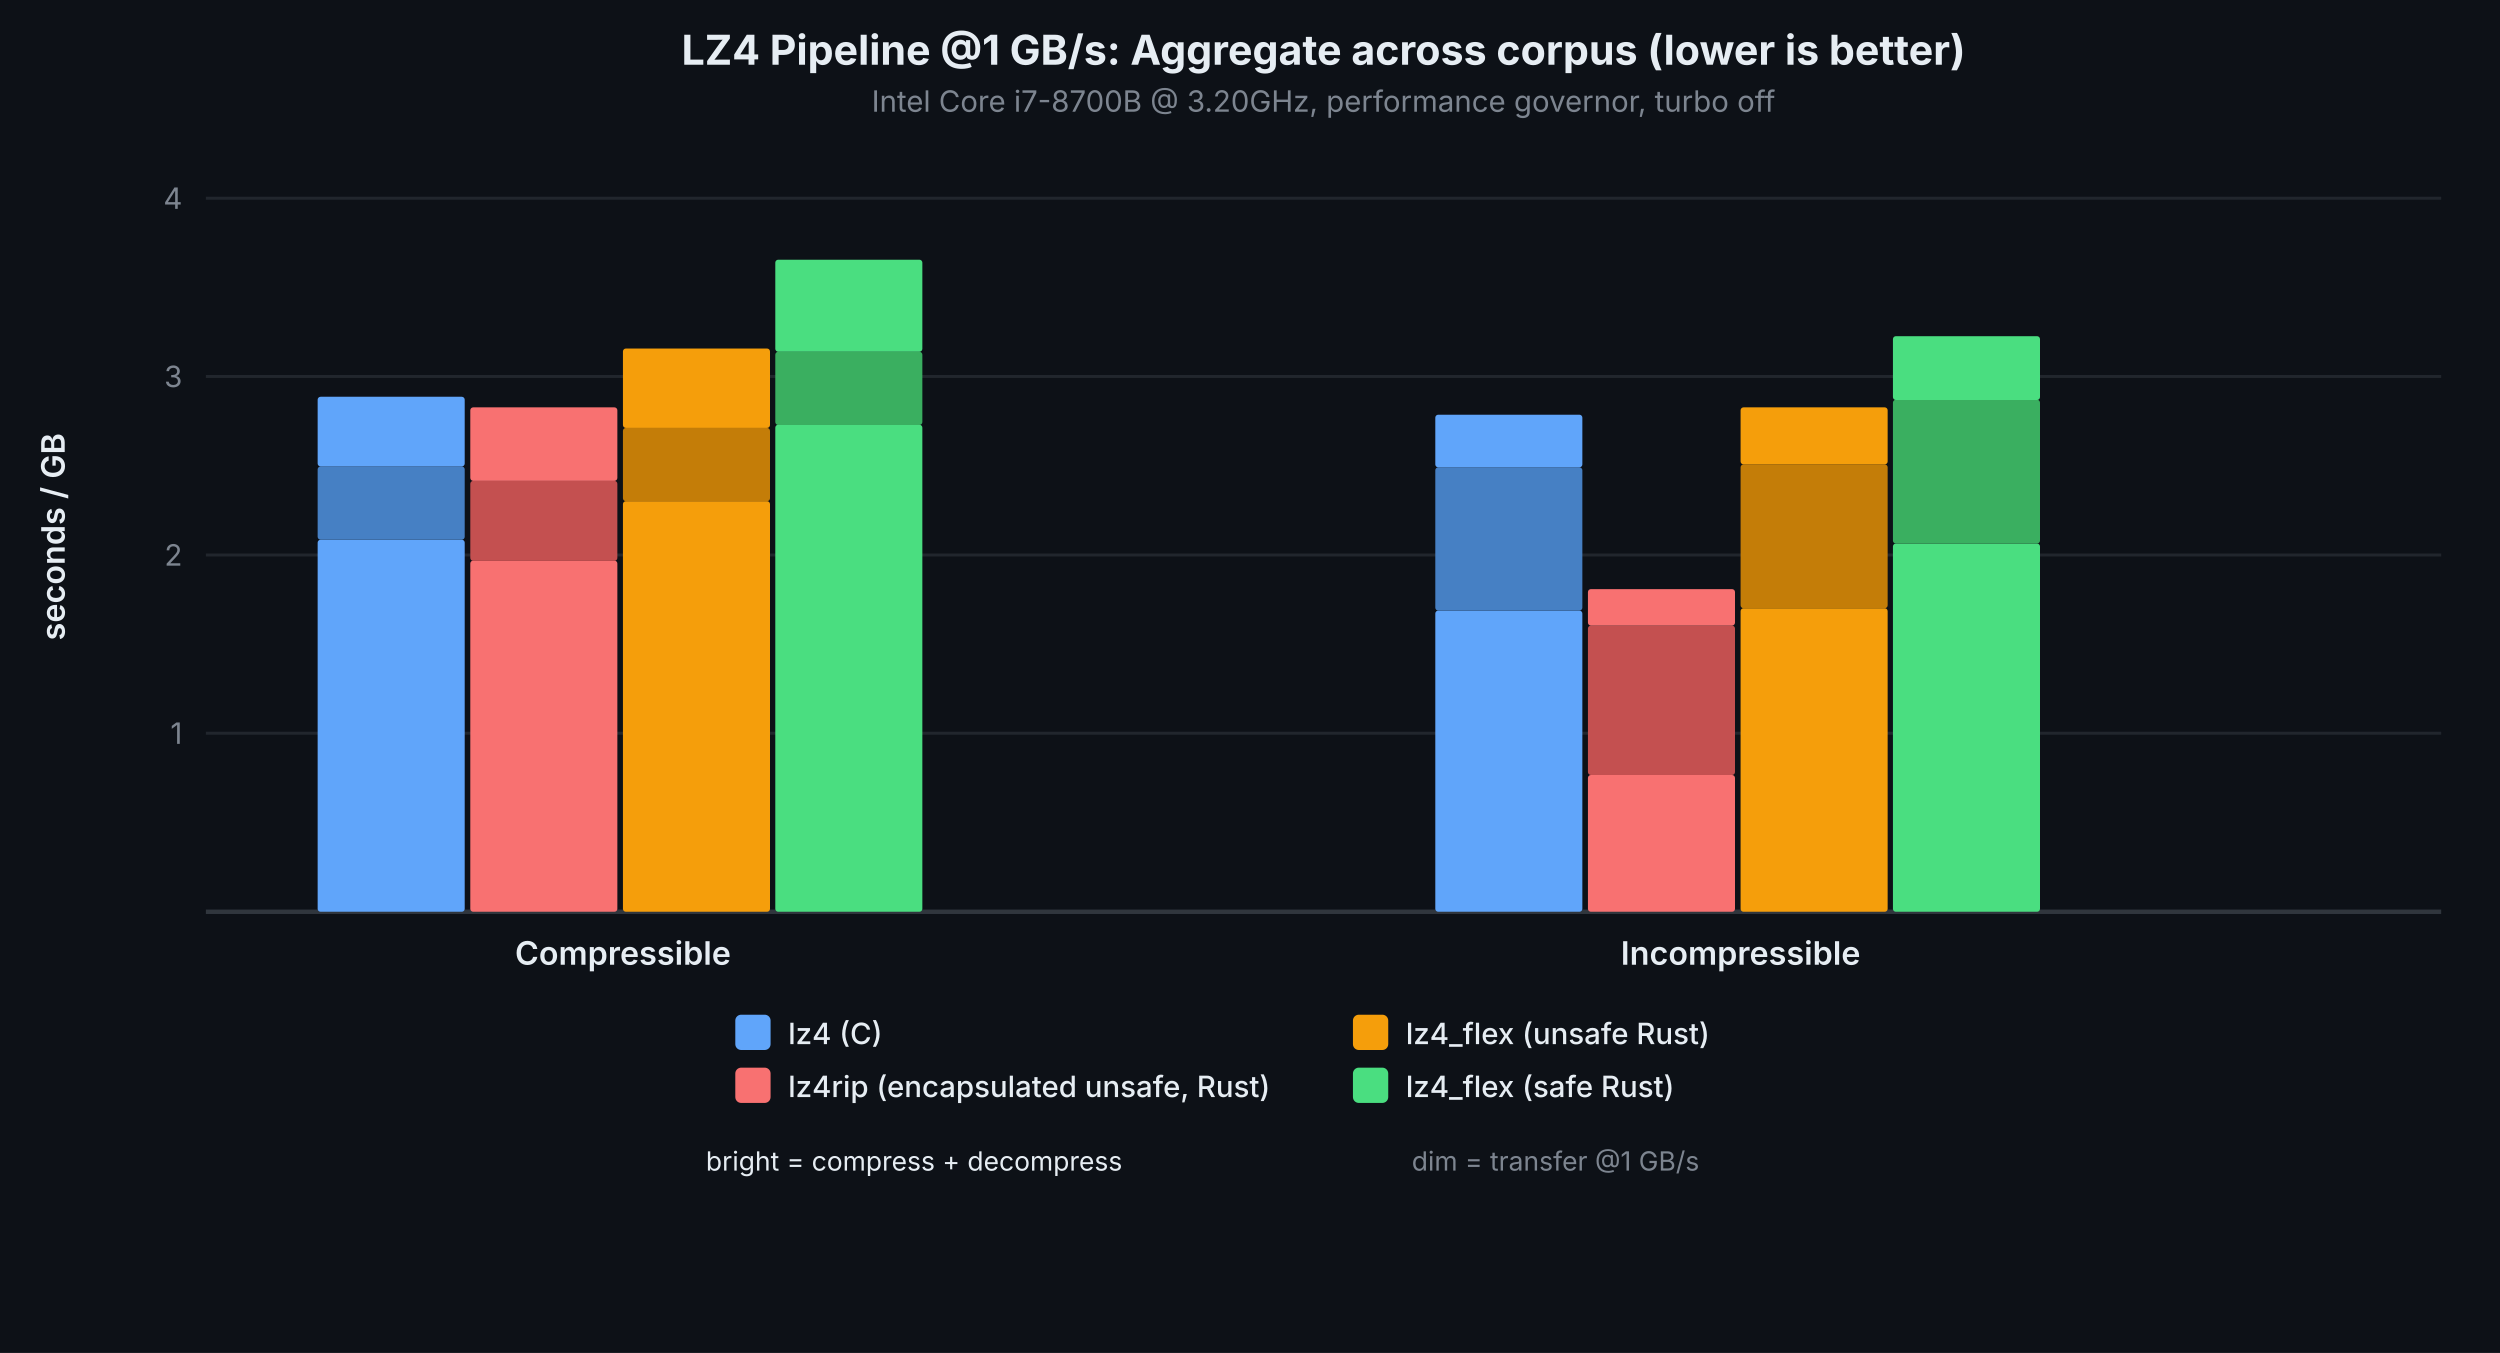
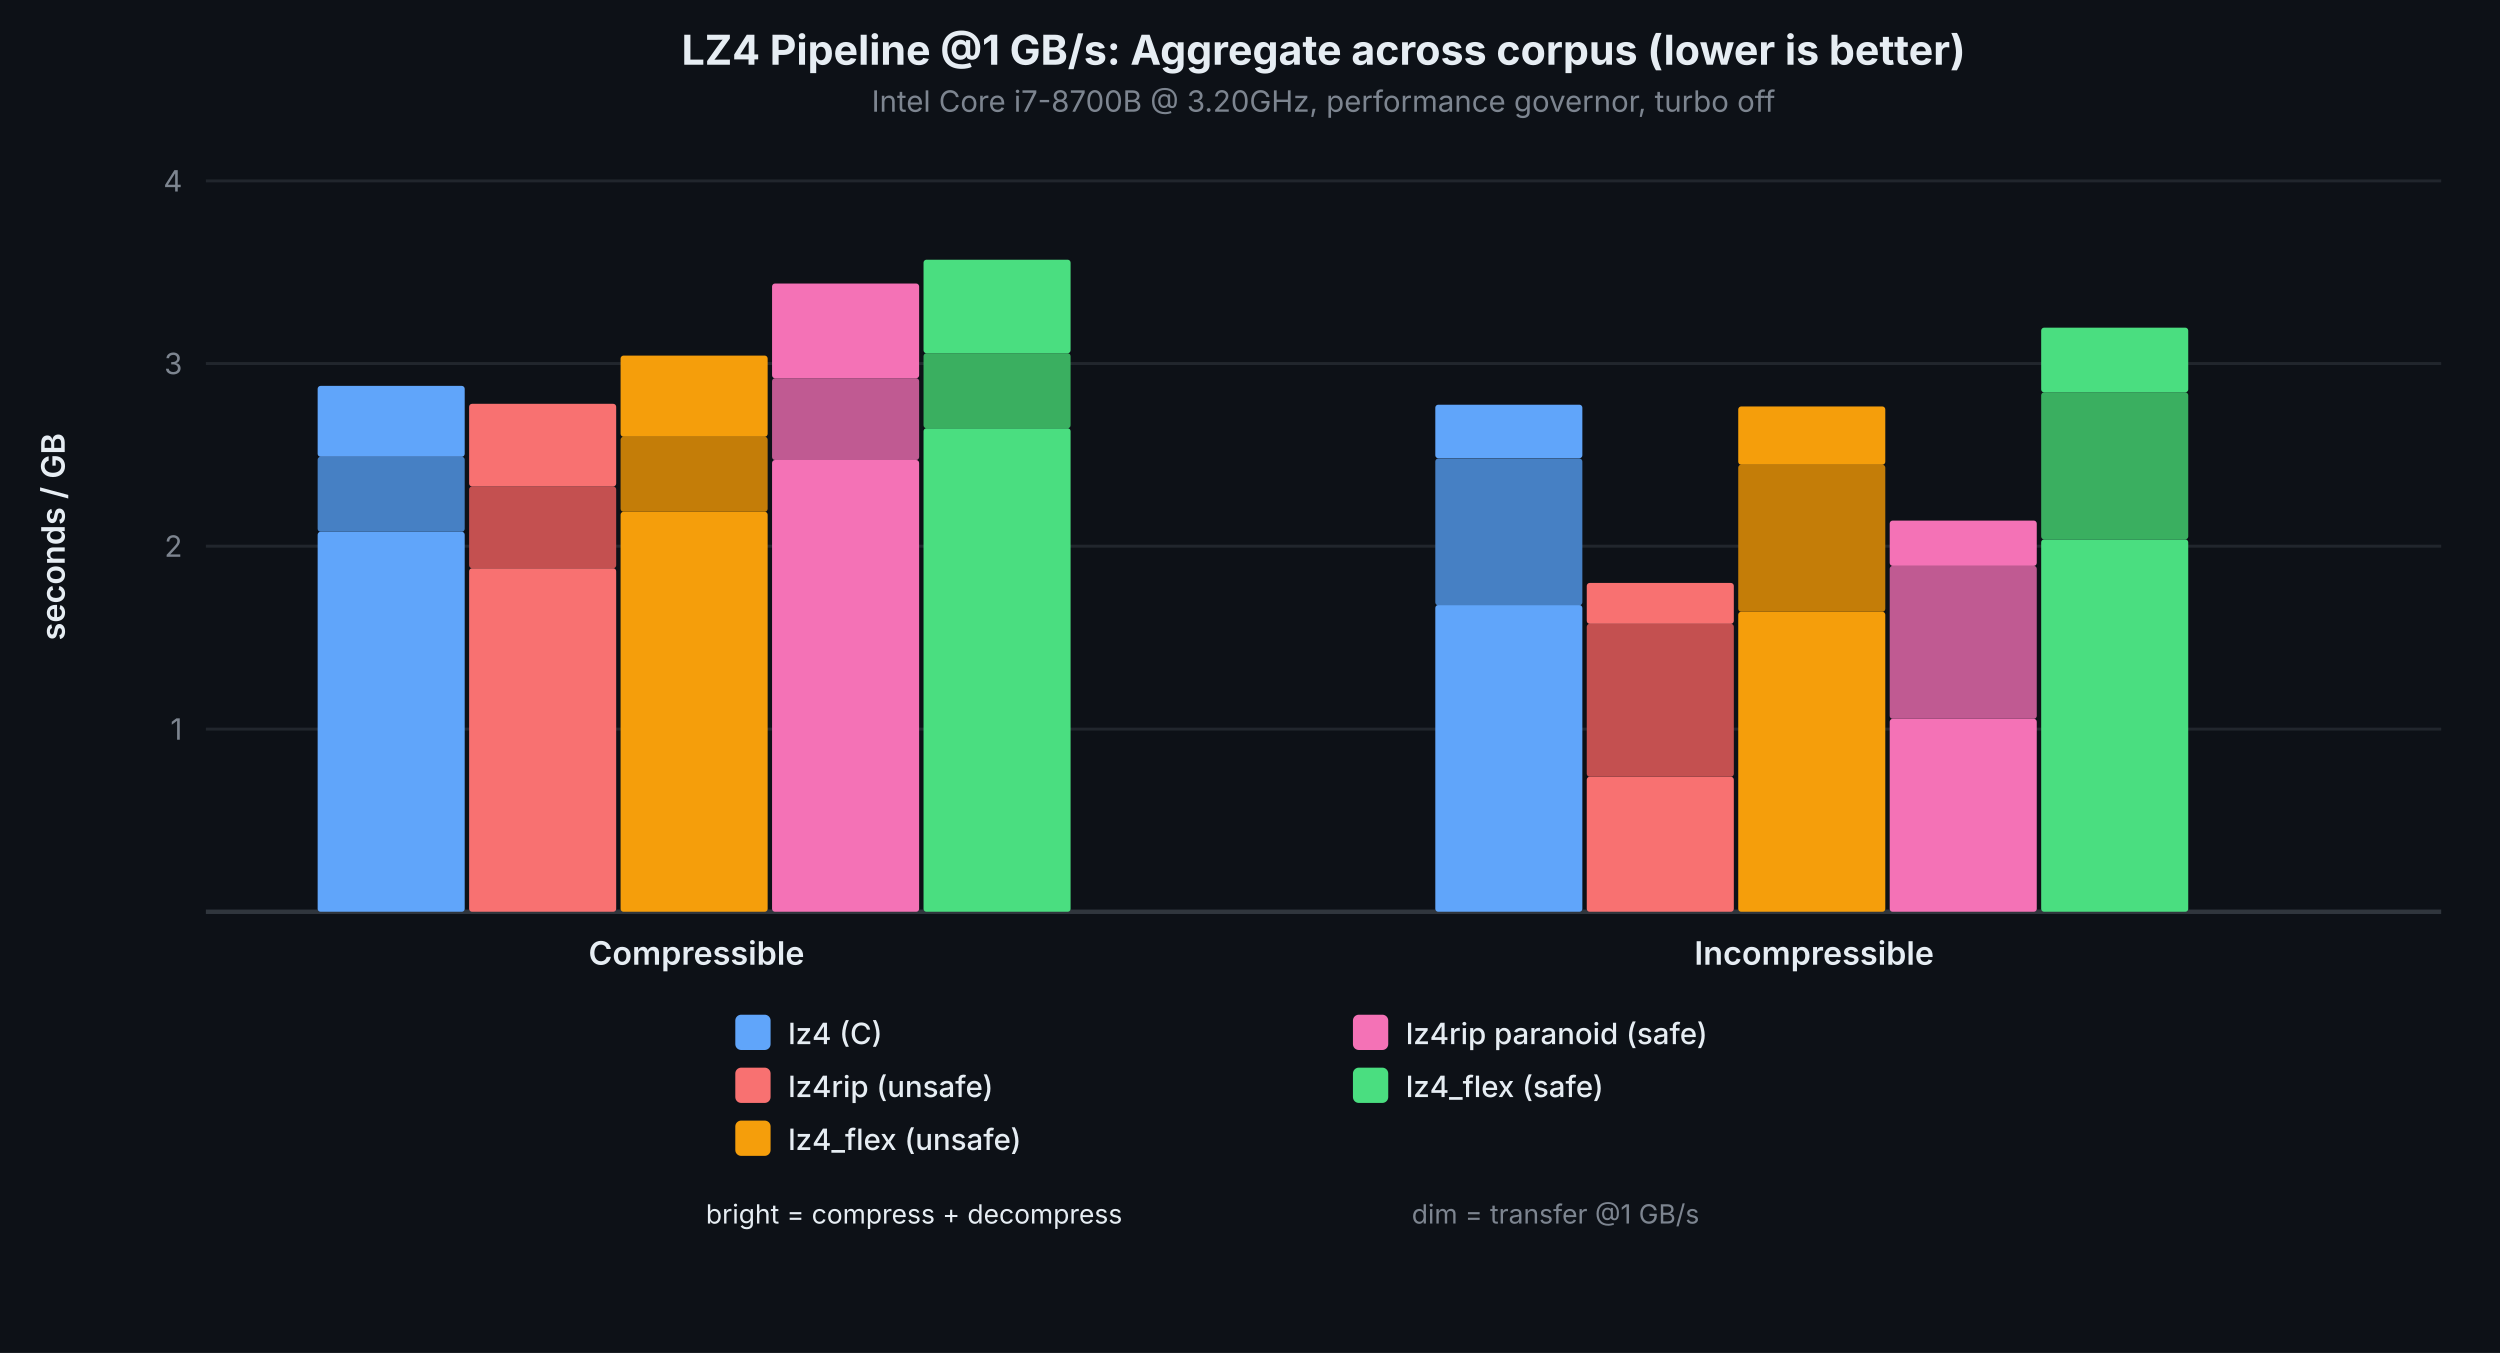
<svg xmlns="http://www.w3.org/2000/svg" viewBox="0 0 850 460" font-family="system-ui, -apple-system, sans-serif">
  <rect width="850" height="460" fill="#0d1117" />
  <text x="450.0" y="22" text-anchor="middle" fill="#e6edf3" font-size="14" font-weight="700">LZ4 Pipeline @1 GB/s: Aggregate across corpus (lower is better)</text>
  <text x="450.0" y="38" text-anchor="middle" fill="#7d8590" font-size="10">Intel Core i7-8700B @ 3.20GHz, performance governor, turbo off</text>
-   <line x1="70" y1="249.3" x2="830" y2="249.3" stroke="#21262d" stroke-width="1" />
-   <text x="62" y="249.3" text-anchor="end" dominant-baseline="middle" fill="#7d8590" font-size="10">1</text>
-   <line x1="70" y1="188.7" x2="830" y2="188.7" stroke="#21262d" stroke-width="1" />
-   <text x="62" y="188.7" text-anchor="end" dominant-baseline="middle" fill="#7d8590" font-size="10">2</text>
-   <line x1="70" y1="128.0" x2="830" y2="128.0" stroke="#21262d" stroke-width="1" />
-   <text x="62" y="128.0" text-anchor="end" dominant-baseline="middle" fill="#7d8590" font-size="10">3</text>
-   <line x1="70" y1="67.4" x2="830" y2="67.4" stroke="#21262d" stroke-width="1" />
-   <text x="62" y="67.4" text-anchor="end" dominant-baseline="middle" fill="#7d8590" font-size="10">4</text>
+   <line x1="70" y1="247.9" x2="830" y2="247.9" stroke="#21262d" stroke-width="1" />
+   <text x="62" y="247.9" text-anchor="end" dominant-baseline="middle" fill="#7d8590" font-size="10">1</text>
+   <line x1="70" y1="185.7" x2="830" y2="185.7" stroke="#21262d" stroke-width="1" />
+   <text x="62" y="185.7" text-anchor="end" dominant-baseline="middle" fill="#7d8590" font-size="10">2</text>
+   <line x1="70" y1="123.6" x2="830" y2="123.6" stroke="#21262d" stroke-width="1" />
+   <text x="62" y="123.6" text-anchor="end" dominant-baseline="middle" fill="#7d8590" font-size="10">3</text>
+   <line x1="70" y1="61.5" x2="830" y2="61.5" stroke="#21262d" stroke-width="1" />
+   <text x="62" y="61.5" text-anchor="end" dominant-baseline="middle" fill="#7d8590" font-size="10">4</text>
  <line x1="70" y1="310" x2="830" y2="310" stroke="#30363d" stroke-width="1.5" />
  <text x="22" y="182.5" text-anchor="middle" fill="#e6edf3" font-size="11" font-weight="600" transform="rotate(-90,22,182.5)">seconds / GB</text>
-   <rect x="108.0" y="183.5" width="50.0" height="126.5" fill="#60a5fa" rx="1" />
-   <rect x="108.0" y="158.6" width="50.0" height="24.9" fill="#4680c4" rx="1" />
-   <rect x="108.0" y="134.9" width="50.0" height="23.7" fill="#60a5fa" rx="1" />
-   <rect x="159.9" y="190.6" width="50.0" height="119.4" fill="#f87171" rx="1" />
-   <rect x="159.9" y="163.5" width="50.0" height="27.2" fill="#c45050" rx="1" />
-   <rect x="159.9" y="138.5" width="50.0" height="25.0" fill="#f87171" rx="1" />
-   <rect x="211.8" y="170.4" width="50.0" height="139.6" fill="#f59e0b" rx="1" />
-   <rect x="211.8" y="145.5" width="50.0" height="24.9" fill="#c47d08" rx="1" />
-   <rect x="211.8" y="118.5" width="50.0" height="27.0" fill="#f59e0b" rx="1" />
-   <rect x="263.6" y="144.4" width="50.0" height="165.6" fill="#4ade80" rx="1" />
-   <rect x="263.6" y="119.6" width="50.0" height="24.9" fill="#3aaf60" rx="1" />
-   <rect x="263.6" y="88.3" width="50.0" height="31.3" fill="#4ade80" rx="1" />
-   <text x="211.8" y="328" text-anchor="middle" fill="#e6edf3" font-size="11" font-weight="600">Compressible</text>
-   <rect x="488.0" y="207.6" width="50.0" height="102.4" fill="#60a5fa" rx="1" />
-   <rect x="488.0" y="158.9" width="50.0" height="48.7" fill="#4680c4" rx="1" />
-   <rect x="488.0" y="141.0" width="50.0" height="17.9" fill="#60a5fa" rx="1" />
-   <rect x="539.9" y="263.5" width="50.0" height="46.5" fill="#f87171" rx="1" />
-   <rect x="539.9" y="212.7" width="50.0" height="50.8" fill="#c45050" rx="1" />
-   <rect x="539.9" y="200.3" width="50.0" height="12.4" fill="#f87171" rx="1" />
-   <rect x="591.8" y="206.8" width="50.0" height="103.2" fill="#f59e0b" rx="1" />
-   <rect x="591.8" y="157.9" width="50.0" height="48.9" fill="#c47d08" rx="1" />
-   <rect x="591.8" y="138.5" width="50.0" height="19.4" fill="#f59e0b" rx="1" />
-   <rect x="643.6" y="184.8" width="50.0" height="125.2" fill="#4ade80" rx="1" />
-   <rect x="643.6" y="135.9" width="50.0" height="48.9" fill="#3aaf60" rx="1" />
-   <rect x="643.6" y="114.3" width="50.0" height="21.7" fill="#4ade80" rx="1" />
-   <text x="591.8" y="328" text-anchor="middle" fill="#e6edf3" font-size="11" font-weight="600">Incompressible</text>
+   <rect x="108.0" y="180.8" width="50.0" height="129.2" fill="#60a5fa" rx="1" />
+   <rect x="108.0" y="155.3" width="50.0" height="25.5" fill="#4680c4" rx="1" />
+   <rect x="108.0" y="131.2" width="50.0" height="24.1" fill="#60a5fa" rx="1" />
+   <rect x="159.5" y="193.2" width="50.0" height="116.8" fill="#f87171" rx="1" />
+   <rect x="159.5" y="165.4" width="50.0" height="27.8" fill="#c45050" rx="1" />
+   <rect x="159.5" y="137.3" width="50.0" height="28.1" fill="#f87171" rx="1" />
+   <rect x="211.0" y="174.0" width="50.0" height="136.0" fill="#f59e0b" rx="1" />
+   <rect x="211.0" y="148.5" width="50.0" height="25.5" fill="#c47d08" rx="1" />
+   <rect x="211.0" y="120.9" width="50.0" height="27.6" fill="#f59e0b" rx="1" />
+   <rect x="262.5" y="156.4" width="50.0" height="153.6" fill="#f472b6" rx="1" />
+   <rect x="262.5" y="128.6" width="50.0" height="27.8" fill="#c05a92" rx="1" />
+   <rect x="262.5" y="96.4" width="50.0" height="32.2" fill="#f472b6" rx="1" />
+   <rect x="314.0" y="145.6" width="50.0" height="164.4" fill="#4ade80" rx="1" />
+   <rect x="314.0" y="120.1" width="50.0" height="25.5" fill="#3aaf60" rx="1" />
+   <rect x="314.0" y="88.3" width="50.0" height="31.8" fill="#4ade80" rx="1" />
+   <text x="236.8" y="328" text-anchor="middle" fill="#e6edf3" font-size="11" font-weight="600">Compressible</text>
+   <rect x="488.0" y="205.7" width="50.0" height="104.3" fill="#60a5fa" rx="1" />
+   <rect x="488.0" y="155.9" width="50.0" height="49.9" fill="#4680c4" rx="1" />
+   <rect x="488.0" y="137.6" width="50.0" height="18.2" fill="#60a5fa" rx="1" />
+   <rect x="539.5" y="264.1" width="50.0" height="45.9" fill="#f87171" rx="1" />
+   <rect x="539.5" y="212.1" width="50.0" height="52.0" fill="#c45050" rx="1" />
+   <rect x="539.5" y="198.2" width="50.0" height="13.9" fill="#f87171" rx="1" />
+   <rect x="591.0" y="208.0" width="50.0" height="102.0" fill="#f59e0b" rx="1" />
+   <rect x="591.0" y="158.0" width="50.0" height="50.0" fill="#c47d08" rx="1" />
+   <rect x="591.0" y="138.2" width="50.0" height="19.8" fill="#f59e0b" rx="1" />
+   <rect x="642.5" y="244.4" width="50.0" height="65.6" fill="#f472b6" rx="1" />
+   <rect x="642.5" y="192.4" width="50.0" height="52.0" fill="#c05a92" rx="1" />
+   <rect x="642.5" y="177.0" width="50.0" height="15.4" fill="#f472b6" rx="1" />
+   <rect x="694.0" y="183.4" width="50.0" height="126.6" fill="#4ade80" rx="1" />
+   <rect x="694.0" y="133.4" width="50.0" height="50.0" fill="#3aaf60" rx="1" />
+   <rect x="694.0" y="111.4" width="50.0" height="22.0" fill="#4ade80" rx="1" />
+   <text x="616.8" y="328" text-anchor="middle" fill="#e6edf3" font-size="11" font-weight="600">Incompressible</text>
  <rect x="250" y="345" width="12" height="12" fill="#60a5fa" rx="2" />
  <text x="268" y="355" fill="#e6edf3" font-size="10" font-weight="500">lz4 (C)</text>
  <rect x="250" y="363" width="12" height="12" fill="#f87171" rx="2" />
-   <text x="268" y="373" fill="#e6edf3" font-size="10" font-weight="500">lz4rip (encapsulated unsafe, Rust)</text>
-   <rect x="460" y="345" width="12" height="12" fill="#f59e0b" rx="2" />
-   <text x="478" y="355" fill="#e6edf3" font-size="10" font-weight="500">lz4_flex (unsafe Rust)</text>
+   <text x="268" y="373" fill="#e6edf3" font-size="10" font-weight="500">lz4rip (unsafe)</text>
+   <rect x="250" y="381" width="12" height="12" fill="#f59e0b" rx="2" />
+   <text x="268" y="391" fill="#e6edf3" font-size="10" font-weight="500">lz4_flex (unsafe)</text>
+   <rect x="460" y="345" width="12" height="12" fill="#f472b6" rx="2" />
+   <text x="478" y="355" fill="#e6edf3" font-size="10" font-weight="500">lz4rip paranoid (safe)</text>
  <rect x="460" y="363" width="12" height="12" fill="#4ade80" rx="2" />
-   <text x="478" y="373" fill="#e6edf3" font-size="10" font-weight="500">lz4_flex (safe Rust)</text>
-   <text x="240" y="398" fill="#e6edf3" font-size="9">bright = compress + decompress</text>
-   <text x="480" y="398" fill="#7d8590" font-size="9">dim = transfer @1 GB/s</text>
+   <text x="478" y="373" fill="#e6edf3" font-size="10" font-weight="500">lz4_flex (safe)</text>
+   <text x="240" y="416" fill="#e6edf3" font-size="9">bright = compress + decompress</text>
+   <text x="480" y="416" fill="#7d8590" font-size="9">dim = transfer @1 GB/s</text>
</svg>
